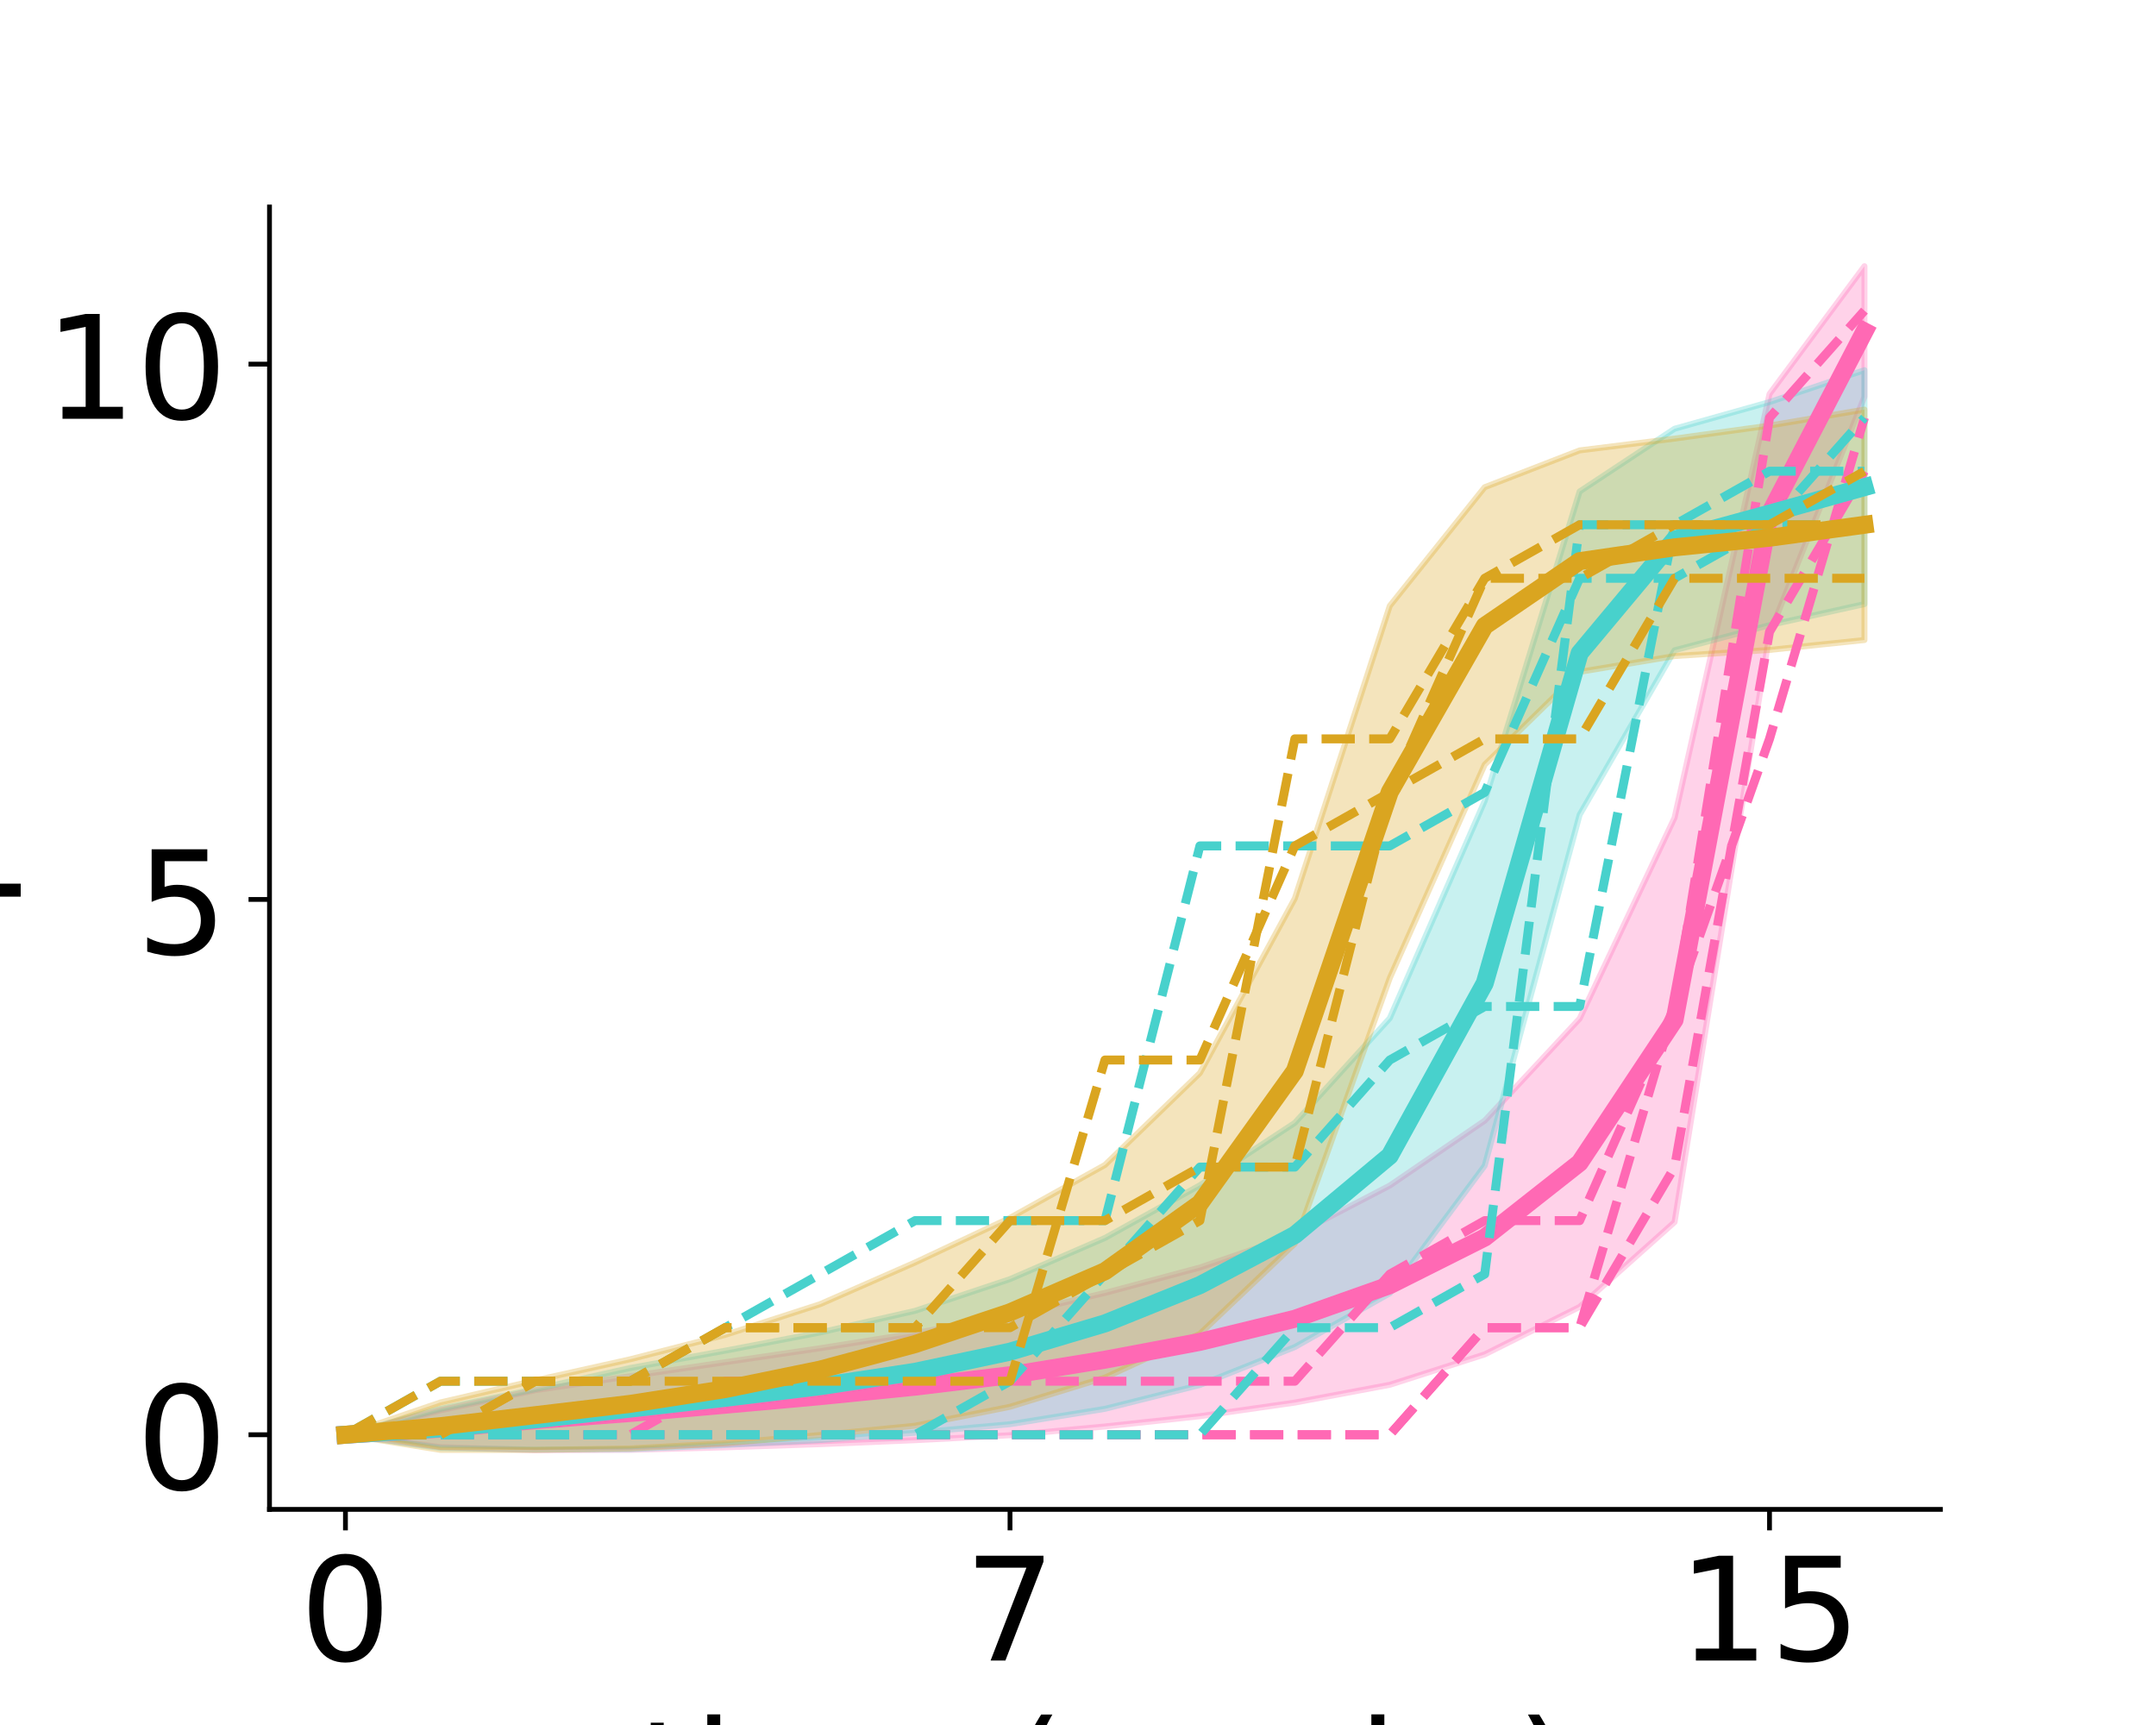
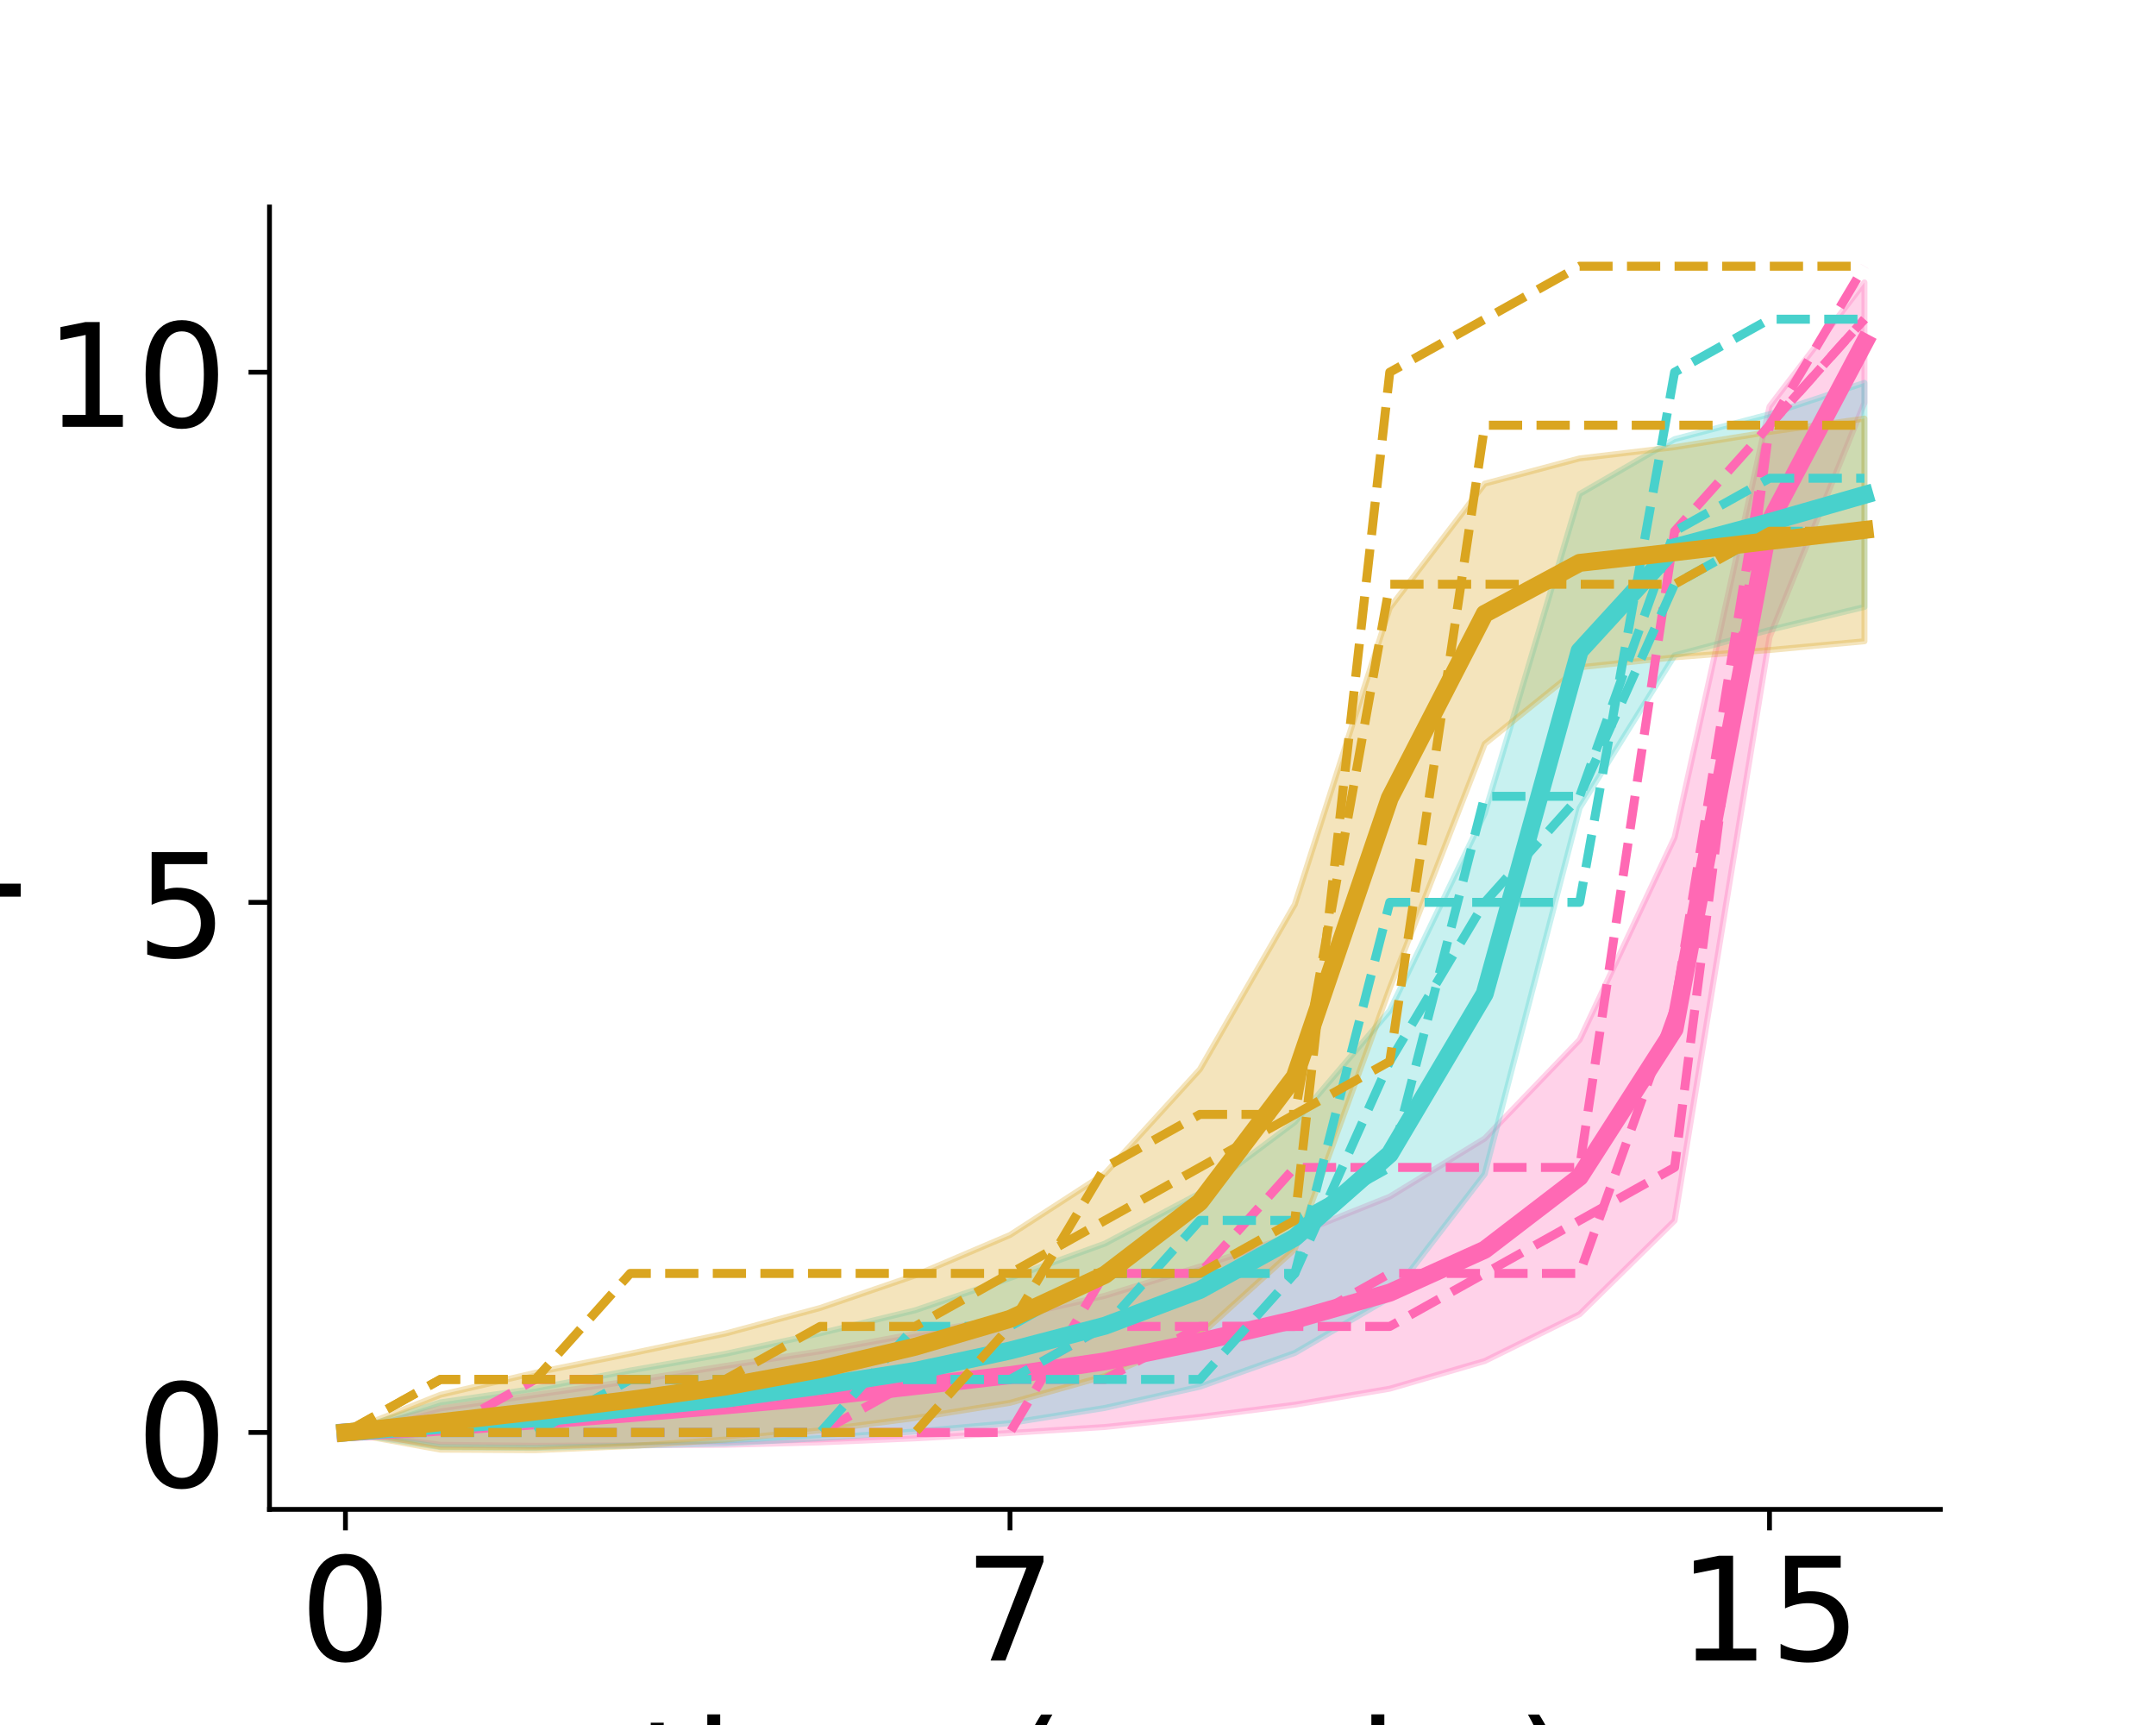
<svg xmlns="http://www.w3.org/2000/svg" xmlns:xlink="http://www.w3.org/1999/xlink" width="360pt" height="288pt" viewBox="0 0 360 288" version="1.1">
  <defs>
    <style type="text/css">*{stroke-linejoin: round; stroke-linecap: butt}</style>
  </defs>
  <g id="figure_1">
    <g id="patch_1">
      <path d="M 0 288  L 360 288  L 360 0  L 0 0  z " style="fill: #ffffff" />
    </g>
    <g id="axes_1">
      <g id="patch_2">
        <path d="M 45 252  L 324 252  L 324 34.56  L 45 34.56  z " style="fill: #ffffff" />
      </g>
      <g id="PolyCollection_1">
        <defs>
-           <path id="m03ea9f9fa9" d="M 57.682 -48.461  L 57.682 -48.461  L 73.534 -46.398  L 89.386 -45.884  L 105.239 -45.942  L 121.091 -46.359  L 136.943 -46.884  L 152.795 -47.551  L 168.648 -48.377  L 184.5 -49.841  L 200.352 -51.555  L 216.205 -53.829  L 232.057 -56.799  L 247.909 -61.874  L 263.761 -69.806  L 279.614 -83.968  L 295.466 -182.175  L 311.318 -221.753  L 311.318 -243.556  L 311.318 -243.556  L 295.466 -222.22  L 279.614 -151.479  L 263.761 -117.935  L 247.909 -100.896  L 232.057 -90.064  L 216.205 -81.809  L 200.352 -76.379  L 184.5 -72.14  L 168.648 -68.421  L 152.795 -65.422  L 136.943 -62.907  L 121.091 -60.573  L 105.239 -58.237  L 89.386 -55.9  L 73.534 -52.544  L 57.682 -48.461  z " style="stroke: #ff69b4; stroke-opacity: 0.3" />
+           <path id="m72e3d9db1e" d="M 57.682 -48.841  L 57.682 -48.841  L 73.534 -46.776  L 89.386 -46.618  L 105.239 -46.691  L 121.091 -46.777  L 136.943 -47.184  L 152.795 -47.854  L 168.648 -48.76  L 184.5 -49.753  L 200.352 -51.443  L 216.205 -53.476  L 232.057 -56.148  L 247.909 -60.765  L 263.761 -68.586  L 279.614 -84.21  L 295.466 -181.613  L 311.318 -220.756  L 311.318 -240.849  L 311.318 -240.849  L 295.466 -220.126  L 279.614 -148.18  L 263.761 -114.399  L 247.909 -97.917  L 232.057 -88.213  L 216.205 -81.858  L 200.352 -76.545  L 184.5 -71.668  L 168.648 -68.058  L 152.795 -65.318  L 136.943 -62.395  L 121.091 -59.951  L 105.239 -57.418  L 89.386 -55.118  L 73.534 -52.854  L 57.682 -48.841  z " style="stroke: #ff69b4; stroke-opacity: 0.3" />
        </defs>
-         <g clip-path="url(#pde33146f67)">
-           <use xlink:href="#m03ea9f9fa9" x="0" y="288" style="fill: #ff69b4; fill-opacity: 0.3; stroke: #ff69b4; stroke-opacity: 0.3" />
+         <g clip-path="url(#p335a2106d9)">
+           <use xlink:href="#m72e3d9db1e" x="0" y="288" style="fill: #ff69b4; fill-opacity: 0.3; stroke: #ff69b4; stroke-opacity: 0.3" />
        </g>
      </g>
      <g id="PolyCollection_2">
        <defs>
-           <path id="m27caeaabee" d="M 57.682 -48.461  L 57.682 -48.461  L 73.534 -46.243  L 89.386 -45.981  L 105.239 -46.04  L 121.091 -46.744  L 136.943 -47.58  L 152.795 -48.793  L 168.648 -50.217  L 184.5 -52.785  L 200.352 -56.766  L 216.205 -63.097  L 232.057 -72.076  L 247.909 -93.379  L 263.761 -151.963  L 279.614 -179.432  L 295.466 -183.627  L 311.318 -187.146  L 311.318 -226.203  L 311.318 -226.203  L 295.466 -220.875  L 279.614 -216.418  L 263.761 -205.941  L 247.909 -154.276  L 232.057 -118.006  L 216.205 -100.531  L 200.352 -90.114  L 184.5 -81.315  L 168.648 -74.445  L 152.795 -69.149  L 136.943 -65.536  L 121.091 -62.493  L 105.239 -59.604  L 89.386 -56.071  L 73.534 -52.788  L 57.682 -48.461  z " style="stroke: #48d1cc; stroke-opacity: 0.3" />
+           <path id="m2c28ffaca0" d="M 57.682 -48.841  L 57.682 -48.841  L 73.534 -46.391  L 89.386 -46.274  L 105.239 -46.639  L 121.091 -46.994  L 136.943 -47.895  L 152.795 -48.998  L 168.648 -50.406  L 184.5 -52.938  L 200.352 -56.48  L 216.205 -62.111  L 232.057 -71.361  L 247.909 -91.984  L 263.761 -153.111  L 279.614 -178.581  L 295.466 -182.823  L 311.318 -186.668  L 311.318 -224.082  L 311.318 -224.082  L 295.466 -218.845  L 279.614 -214.679  L 263.761 -205.525  L 247.909 -152.178  L 232.057 -119.272  L 216.205 -100.66  L 200.352 -88.785  L 184.5 -80.377  L 168.648 -74.625  L 152.795 -69.236  L 136.943 -65.401  L 121.091 -61.964  L 105.239 -59.186  L 89.386 -56.171  L 73.534 -53.859  L 57.682 -48.841  z " style="stroke: #48d1cc; stroke-opacity: 0.3" />
        </defs>
-         <g clip-path="url(#pde33146f67)">
-           <use xlink:href="#m27caeaabee" x="0" y="288" style="fill: #48d1cc; fill-opacity: 0.3; stroke: #48d1cc; stroke-opacity: 0.3" />
+         <g clip-path="url(#p335a2106d9)">
+           <use xlink:href="#m2c28ffaca0" x="0" y="288" style="fill: #48d1cc; fill-opacity: 0.3; stroke: #48d1cc; stroke-opacity: 0.3" />
        </g>
      </g>
      <g id="PolyCollection_3">
        <defs>
-           <path id="m475c63d6a0" d="M 57.682 -48.461  L 57.682 -48.461  L 73.534 -45.93  L 89.386 -45.926  L 105.239 -46.172  L 121.091 -47.034  L 136.943 -48.414  L 152.795 -49.965  L 168.648 -53.128  L 184.5 -58.008  L 200.352 -65.311  L 216.205 -80.38  L 232.057 -124.7  L 247.909 -160.344  L 263.761 -175.826  L 279.614 -178.467  L 295.466 -179.491  L 311.318 -181.146  L 311.318 -219.62  L 311.318 -219.62  L 295.466 -216.95  L 279.614 -214.774  L 263.761 -212.803  L 247.909 -206.658  L 232.057 -186.837  L 216.205 -137.997  L 200.352 -108.845  L 184.5 -93.501  L 168.648 -84.673  L 152.795 -77.218  L 136.943 -70.261  L 121.091 -65.134  L 105.239 -61.063  L 89.386 -57.538  L 73.534 -53.851  L 57.682 -48.461  z " style="stroke: #daa520; stroke-opacity: 0.3" />
+           <path id="m138c107a36" d="M 57.682 -48.841  L 57.682 -48.841  L 73.534 -45.97  L 89.386 -45.884  L 105.239 -46.565  L 121.091 -47.664  L 136.943 -49.193  L 152.795 -51.251  L 168.648 -53.789  L 184.5 -58.256  L 200.352 -65.113  L 216.205 -79.452  L 232.057 -123.013  L 247.909 -163.795  L 263.761 -176.588  L 279.614 -178.254  L 295.466 -179.473  L 311.318 -180.937  L 311.318 -218.111  L 311.318 -218.111  L 295.466 -215.894  L 279.614 -213.342  L 263.761 -211.468  L 247.909 -207.25  L 232.057 -186.502  L 216.205 -137.007  L 200.352 -109.464  L 184.5 -92.071  L 168.648 -81.81  L 152.795 -75.055  L 136.943 -69.625  L 121.091 -65.348  L 105.239 -62.004  L 89.386 -58.809  L 73.534 -55.129  L 57.682 -48.841  z " style="stroke: #daa520; stroke-opacity: 0.3" />
        </defs>
-         <g clip-path="url(#pde33146f67)">
-           <use xlink:href="#m475c63d6a0" x="0" y="288" style="fill: #daa520; fill-opacity: 0.3; stroke: #daa520; stroke-opacity: 0.3" />
+         <g clip-path="url(#p335a2106d9)">
+           <use xlink:href="#m138c107a36" x="0" y="288" style="fill: #daa520; fill-opacity: 0.3; stroke: #daa520; stroke-opacity: 0.3" />
        </g>
      </g>
      <g id="matplotlib.axis_1">
        <g id="xtick_1">
          <g id="line2d_1">
            <defs>
-               <path id="m2397e9694d" d="M 0 0  L 0 3.5  " style="stroke: #000000; stroke-width: 0.8" />
-             </defs>
-             <g>
-               <use xlink:href="#m2397e9694d" x="57.682" y="252" style="stroke: #000000; stroke-width: 0.8" />
+               <path id="m38a4f604f8" d="M 0 0  L 0 3.5  " style="stroke: #000000; stroke-width: 0.8" />
+             </defs>
+             <g>
+               <use xlink:href="#m38a4f604f8" x="57.682" y="252" style="stroke: #000000; stroke-width: 0.8" />
            </g>
          </g>
          <g id="text_1">
            <g transform="translate(50.04682 277.2362) scale(0.24 -0.24)">
              <defs>
                <path id="DejaVuSans-30" d="M 2034 4250  Q 1547 4250 1301 3770  Q 1056 3291 1056 2328  Q 1056 1369 1301 889  Q 1547 409 2034 409  Q 2525 409 2770 889  Q 3016 1369 3016 2328  Q 3016 3291 2770 3770  Q 2525 4250 2034 4250  z M 2034 4750  Q 2819 4750 3233 4129  Q 3647 3509 3647 2328  Q 3647 1150 3233 529  Q 2819 -91 2034 -91  Q 1250 -91 836 529  Q 422 1150 422 2328  Q 422 3509 836 4129  Q 1250 4750 2034 4750  z " transform="scale(0.015625)" />
              </defs>
              <use xlink:href="#DejaVuSans-30" />
            </g>
          </g>
        </g>
        <g id="xtick_2">
          <g id="line2d_2">
            <g>
-               <use xlink:href="#m2397e9694d" x="168.648" y="252" style="stroke: #000000; stroke-width: 0.8" />
+               <use xlink:href="#m38a4f604f8" x="168.648" y="252" style="stroke: #000000; stroke-width: 0.8" />
            </g>
          </g>
          <g id="text_2">
            <g transform="translate(161.0127 277.2362) scale(0.24 -0.24)">
              <defs>
                <path id="DejaVuSans-37" d="M 525 4666  L 3525 4666  L 3525 4397  L 1831 0  L 1172 0  L 2766 4134  L 525 4134  L 525 4666  z " transform="scale(0.015625)" />
              </defs>
              <use xlink:href="#DejaVuSans-37" />
            </g>
          </g>
        </g>
        <g id="xtick_3">
          <g id="line2d_3">
            <g>
-               <use xlink:href="#m2397e9694d" x="295.466" y="252" style="stroke: #000000; stroke-width: 0.8" />
+               <use xlink:href="#m38a4f604f8" x="295.466" y="252" style="stroke: #000000; stroke-width: 0.8" />
            </g>
          </g>
          <g id="text_3">
            <g transform="translate(280.1959 277.2362) scale(0.24 -0.24)">
              <defs>
                <path id="DejaVuSans-31" d="M 794 531  L 1825 531  L 1825 4091  L 703 3866  L 703 4441  L 1819 4666  L 2450 4666  L 2450 531  L 3481 531  L 3481 0  L 794 0  L 794 531  z " transform="scale(0.015625)" />
                <path id="DejaVuSans-35" d="M 691 4666  L 3169 4666  L 3169 4134  L 1269 4134  L 1269 2991  Q 1406 3038 1543 3061  Q 1681 3084 1819 3084  Q 2600 3084 3056 2656  Q 3513 2228 3513 1497  Q 3513 744 3044 326  Q 2575 -91 1722 -91  Q 1428 -91 1123 -41  Q 819 9 494 109  L 494 744  Q 775 591 1075 516  Q 1375 441 1709 441  Q 2250 441 2565 725  Q 2881 1009 2881 1497  Q 2881 1984 2565 2268  Q 2250 2553 1709 2553  Q 1456 2553 1204 2497  Q 953 2441 691 2322  L 691 4666  z " transform="scale(0.015625)" />
              </defs>
              <use xlink:href="#DejaVuSans-31" />
              <use xlink:href="#DejaVuSans-35" x="63.623" />
            </g>
          </g>
        </g>
        <g id="text_4">
          <g transform="translate(106.4306 304.4638) scale(0.24 -0.24)">
            <defs>
              <path id="DejaVuSans-74" d="M 1172 4494  L 1172 3500  L 2356 3500  L 2356 3053  L 1172 3053  L 1172 1153  Q 1172 725 1289 603  Q 1406 481 1766 481  L 2356 481  L 2356 0  L 1766 0  Q 1100 0 847 248  Q 594 497 594 1153  L 594 3053  L 172 3053  L 172 3500  L 594 3500  L 594 4494  L 1172 4494  z " transform="scale(0.015625)" />
              <path id="DejaVuSans-69" d="M 603 3500  L 1178 3500  L 1178 0  L 603 0  L 603 3500  z M 603 4863  L 1178 4863  L 1178 4134  L 603 4134  L 603 4863  z " transform="scale(0.015625)" />
              <path id="DejaVuSans-6d" d="M 3328 2828  Q 3544 3216 3844 3400  Q 4144 3584 4550 3584  Q 5097 3584 5394 3201  Q 5691 2819 5691 2113  L 5691 0  L 5113 0  L 5113 2094  Q 5113 2597 4934 2840  Q 4756 3084 4391 3084  Q 3944 3084 3684 2787  Q 3425 2491 3425 1978  L 3425 0  L 2847 0  L 2847 2094  Q 2847 2600 2669 2842  Q 2491 3084 2119 3084  Q 1678 3084 1418 2786  Q 1159 2488 1159 1978  L 1159 0  L 581 0  L 581 3500  L 1159 3500  L 1159 2956  Q 1356 3278 1631 3431  Q 1906 3584 2284 3584  Q 2666 3584 2933 3390  Q 3200 3197 3328 2828  z " transform="scale(0.015625)" />
              <path id="DejaVuSans-65" d="M 3597 1894  L 3597 1613  L 953 1613  Q 991 1019 1311 708  Q 1631 397 2203 397  Q 2534 397 2845 478  Q 3156 559 3463 722  L 3463 178  Q 3153 47 2828 -22  Q 2503 -91 2169 -91  Q 1331 -91 842 396  Q 353 884 353 1716  Q 353 2575 817 3079  Q 1281 3584 2069 3584  Q 2775 3584 3186 3129  Q 3597 2675 3597 1894  z M 3022 2063  Q 3016 2534 2758 2815  Q 2500 3097 2075 3097  Q 1594 3097 1305 2825  Q 1016 2553 972 2059  L 3022 2063  z " transform="scale(0.015625)" />
              <path id="DejaVuSans-20" transform="scale(0.015625)" />
              <path id="DejaVuSans-28" d="M 1984 4856  Q 1566 4138 1362 3434  Q 1159 2731 1159 2009  Q 1159 1288 1364 580  Q 1569 -128 1984 -844  L 1484 -844  Q 1016 -109 783 600  Q 550 1309 550 2009  Q 550 2706 781 3412  Q 1013 4119 1484 4856  L 1984 4856  z " transform="scale(0.015625)" />
              <path id="DejaVuSans-77" d="M 269 3500  L 844 3500  L 1563 769  L 2278 3500  L 2956 3500  L 3675 769  L 4391 3500  L 4966 3500  L 4050 0  L 3372 0  L 2619 2869  L 1863 0  L 1184 0  L 269 3500  z " transform="scale(0.015625)" />
              <path id="DejaVuSans-6b" d="M 581 4863  L 1159 4863  L 1159 1991  L 2875 3500  L 3609 3500  L 1753 1863  L 3688 0  L 2938 0  L 1159 1709  L 1159 0  L 581 0  L 581 4863  z " transform="scale(0.015625)" />
              <path id="DejaVuSans-73" d="M 2834 3397  L 2834 2853  Q 2591 2978 2328 3040  Q 2066 3103 1784 3103  Q 1356 3103 1142 2972  Q 928 2841 928 2578  Q 928 2378 1081 2264  Q 1234 2150 1697 2047  L 1894 2003  Q 2506 1872 2764 1633  Q 3022 1394 3022 966  Q 3022 478 2636 193  Q 2250 -91 1575 -91  Q 1294 -91 989 -36  Q 684 19 347 128  L 347 722  Q 666 556 975 473  Q 1284 391 1588 391  Q 1994 391 2212 530  Q 2431 669 2431 922  Q 2431 1156 2273 1281  Q 2116 1406 1581 1522  L 1381 1569  Q 847 1681 609 1914  Q 372 2147 372 2553  Q 372 3047 722 3315  Q 1072 3584 1716 3584  Q 2034 3584 2315 3537  Q 2597 3491 2834 3397  z " transform="scale(0.015625)" />
              <path id="DejaVuSans-29" d="M 513 4856  L 1013 4856  Q 1481 4119 1714 3412  Q 1947 2706 1947 2009  Q 1947 1309 1714 600  Q 1481 -109 1013 -844  L 513 -844  Q 928 -128 1133 580  Q 1338 1288 1338 2009  Q 1338 2731 1133 3434  Q 928 4138 513 4856  z " transform="scale(0.015625)" />
            </defs>
            <use xlink:href="#DejaVuSans-74" />
            <use xlink:href="#DejaVuSans-69" x="39.209" />
            <use xlink:href="#DejaVuSans-6d" x="66.992" />
            <use xlink:href="#DejaVuSans-65" x="164.404" />
            <use xlink:href="#DejaVuSans-20" x="225.928" />
            <use xlink:href="#DejaVuSans-28" x="257.715" />
            <use xlink:href="#DejaVuSans-77" x="296.729" />
            <use xlink:href="#DejaVuSans-65" x="378.516" />
            <use xlink:href="#DejaVuSans-65" x="440.039" />
            <use xlink:href="#DejaVuSans-6b" x="501.562" />
            <use xlink:href="#DejaVuSans-73" x="559.473" />
            <use xlink:href="#DejaVuSans-29" x="611.572" />
          </g>
        </g>
      </g>
      <g id="matplotlib.axis_2">
        <g id="ytick_1">
          <g id="line2d_4">
            <defs>
-               <path id="m8d71642dd6" d="M 0 0  L -3.5 0  " style="stroke: #000000; stroke-width: 0.8" />
-             </defs>
-             <g>
-               <use xlink:href="#m8d71642dd6" x="45" y="239.539" style="stroke: #000000; stroke-width: 0.8" />
+               <path id="m34d9ca7a20" d="M 0 0  L -3.5 0  " style="stroke: #000000; stroke-width: 0.8" />
+             </defs>
+             <g>
+               <use xlink:href="#m34d9ca7a20" x="45" y="239.159" style="stroke: #000000; stroke-width: 0.8" />
            </g>
          </g>
          <g id="text_5">
-             <g transform="translate(22.73 248.6573) scale(0.24 -0.24)">
+             <g transform="translate(22.73 248.2766) scale(0.24 -0.24)">
              <use xlink:href="#DejaVuSans-30" />
            </g>
          </g>
        </g>
        <g id="ytick_2">
          <g id="line2d_5">
            <g>
-               <use xlink:href="#m8d71642dd6" x="45" y="150.168" style="stroke: #000000; stroke-width: 0.8" />
+               <use xlink:href="#m34d9ca7a20" x="45" y="150.652" style="stroke: #000000; stroke-width: 0.8" />
            </g>
          </g>
          <g id="text_6">
-             <g transform="translate(22.73 159.2861) scale(0.24 -0.24)">
+             <g transform="translate(22.73 159.7699) scale(0.24 -0.24)">
              <use xlink:href="#DejaVuSans-35" />
            </g>
          </g>
        </g>
        <g id="ytick_3">
          <g id="line2d_6">
            <g>
-               <use xlink:href="#m8d71642dd6" x="45" y="60.797" style="stroke: #000000; stroke-width: 0.8" />
+               <use xlink:href="#m34d9ca7a20" x="45" y="62.145" style="stroke: #000000; stroke-width: 0.8" />
            </g>
          </g>
          <g id="text_7">
-             <g transform="translate(7.46 69.91486) scale(0.24 -0.24)">
+             <g transform="translate(7.46 71.26311) scale(0.24 -0.24)">
              <use xlink:href="#DejaVuSans-31" />
              <use xlink:href="#DejaVuSans-30" x="63.623" />
            </g>
          </g>
        </g>
        <g id="text_8">
          <g transform="translate(-28.406 236.5462) rotate(-90) scale(0.24 -0.24)">
            <defs>
              <path id="DejaVuSans-72" d="M 2631 2963  Q 2534 3019 2420 3045  Q 2306 3072 2169 3072  Q 1681 3072 1420 2755  Q 1159 2438 1159 1844  L 1159 0  L 581 0  L 581 3500  L 1159 3500  L 1159 2956  Q 1341 3275 1631 3429  Q 1922 3584 2338 3584  Q 2397 3584 2469 3576  Q 2541 3569 2628 3553  L 2631 2963  z " transform="scale(0.015625)" />
              <path id="DejaVuSans-61" d="M 2194 1759  Q 1497 1759 1228 1600  Q 959 1441 959 1056  Q 959 750 1161 570  Q 1363 391 1709 391  Q 2188 391 2477 730  Q 2766 1069 2766 1631  L 2766 1759  L 2194 1759  z M 3341 1997  L 3341 0  L 2766 0  L 2766 531  Q 2569 213 2275 61  Q 1981 -91 1556 -91  Q 1019 -91 701 211  Q 384 513 384 1019  Q 384 1609 779 1909  Q 1175 2209 1959 2209  L 2766 2209  L 2766 2266  Q 2766 2663 2505 2880  Q 2244 3097 1772 3097  Q 1472 3097 1187 3025  Q 903 2953 641 2809  L 641 3341  Q 956 3463 1253 3523  Q 1550 3584 1831 3584  Q 2591 3584 2966 3190  Q 3341 2797 3341 1997  z " transform="scale(0.015625)" />
              <path id="DejaVuSans-63" d="M 3122 3366  L 3122 2828  Q 2878 2963 2633 3030  Q 2388 3097 2138 3097  Q 1578 3097 1268 2742  Q 959 2388 959 1747  Q 959 1106 1268 751  Q 1578 397 2138 397  Q 2388 397 2633 464  Q 2878 531 3122 666  L 3122 134  Q 2881 22 2623 -34  Q 2366 -91 2075 -91  Q 1284 -91 818 406  Q 353 903 353 1747  Q 353 2603 823 3093  Q 1294 3584 2113 3584  Q 2378 3584 2631 3529  Q 2884 3475 3122 3366  z " transform="scale(0.015625)" />
              <path id="DejaVuSans-68" d="M 3513 2113  L 3513 0  L 2938 0  L 2938 2094  Q 2938 2591 2744 2837  Q 2550 3084 2163 3084  Q 1697 3084 1428 2787  Q 1159 2491 1159 1978  L 1159 0  L 581 0  L 581 4863  L 1159 4863  L 1159 2956  Q 1366 3272 1645 3428  Q 1925 3584 2291 3584  Q 2894 3584 3203 3211  Q 3513 2838 3513 2113  z " transform="scale(0.015625)" />
              <path id="DejaVuSans-6f" d="M 1959 3097  Q 1497 3097 1228 2736  Q 959 2375 959 1747  Q 959 1119 1226 758  Q 1494 397 1959 397  Q 2419 397 2687 759  Q 2956 1122 2956 1747  Q 2956 2369 2687 2733  Q 2419 3097 1959 3097  z M 1959 3584  Q 2709 3584 3137 3096  Q 3566 2609 3566 1747  Q 3566 888 3137 398  Q 2709 -91 1959 -91  Q 1206 -91 779 398  Q 353 888 353 1747  Q 353 2609 779 3096  Q 1206 3584 1959 3584  z " transform="scale(0.015625)" />
              <path id="DejaVuSans-75" d="M 544 1381  L 544 3500  L 1119 3500  L 1119 1403  Q 1119 906 1312 657  Q 1506 409 1894 409  Q 2359 409 2629 706  Q 2900 1003 2900 1516  L 2900 3500  L 3475 3500  L 3475 0  L 2900 0  L 2900 538  Q 2691 219 2414 64  Q 2138 -91 1772 -91  Q 1169 -91 856 284  Q 544 659 544 1381  z M 1991 3584  L 1991 3584  z " transform="scale(0.015625)" />
            </defs>
            <use xlink:href="#DejaVuSans-72" />
            <use xlink:href="#DejaVuSans-65" x="38.863" />
            <use xlink:href="#DejaVuSans-73" x="100.387" />
            <use xlink:href="#DejaVuSans-65" x="152.486" />
            <use xlink:href="#DejaVuSans-61" x="214.01" />
            <use xlink:href="#DejaVuSans-72" x="275.289" />
            <use xlink:href="#DejaVuSans-63" x="314.152" />
            <use xlink:href="#DejaVuSans-68" x="369.133" />
            <use xlink:href="#DejaVuSans-20" x="432.512" />
            <use xlink:href="#DejaVuSans-68" x="464.299" />
            <use xlink:href="#DejaVuSans-6f" x="527.678" />
            <use xlink:href="#DejaVuSans-75" x="588.859" />
            <use xlink:href="#DejaVuSans-72" x="652.238" />
            <use xlink:href="#DejaVuSans-73" x="693.352" />
            <use xlink:href="#DejaVuSans-20" x="745.451" />
          </g>
          <g transform="translate(-1.53125 210.765) rotate(-90) scale(0.24 -0.24)">
            <defs>
              <path id="DejaVuSans-70" d="M 1159 525  L 1159 -1331  L 581 -1331  L 581 3500  L 1159 3500  L 1159 2969  Q 1341 3281 1617 3432  Q 1894 3584 2278 3584  Q 2916 3584 3314 3078  Q 3713 2572 3713 1747  Q 3713 922 3314 415  Q 2916 -91 2278 -91  Q 1894 -91 1617 61  Q 1341 213 1159 525  z M 3116 1747  Q 3116 2381 2855 2742  Q 2594 3103 2138 3103  Q 1681 3103 1420 2742  Q 1159 2381 1159 1747  Q 1159 1113 1420 752  Q 1681 391 2138 391  Q 2594 391 2855 752  Q 3116 1113 3116 1747  z " transform="scale(0.015625)" />
              <path id="DejaVuSans-6c" d="M 603 4863  L 1178 4863  L 1178 0  L 603 0  L 603 4863  z " transform="scale(0.015625)" />
              <path id="DejaVuSans-64" d="M 2906 2969  L 2906 4863  L 3481 4863  L 3481 0  L 2906 0  L 2906 525  Q 2725 213 2448 61  Q 2172 -91 1784 -91  Q 1150 -91 751 415  Q 353 922 353 1747  Q 353 2572 751 3078  Q 1150 3584 1784 3584  Q 2172 3584 2448 3432  Q 2725 3281 2906 2969  z M 947 1747  Q 947 1113 1208 752  Q 1469 391 1925 391  Q 2381 391 2643 752  Q 2906 1113 2906 1747  Q 2906 2381 2643 2742  Q 2381 3103 1925 3103  Q 1469 3103 1208 2742  Q 947 2381 947 1747  z " transform="scale(0.015625)" />
            </defs>
            <use xlink:href="#DejaVuSans-20" />
            <use xlink:href="#DejaVuSans-63" x="31.787" />
            <use xlink:href="#DejaVuSans-6f" x="86.768" />
            <use xlink:href="#DejaVuSans-6d" x="147.949" />
            <use xlink:href="#DejaVuSans-70" x="245.361" />
            <use xlink:href="#DejaVuSans-6c" x="308.838" />
            <use xlink:href="#DejaVuSans-65" x="336.621" />
            <use xlink:href="#DejaVuSans-74" x="398.145" />
            <use xlink:href="#DejaVuSans-65" x="437.354" />
            <use xlink:href="#DejaVuSans-64" x="498.877" />
          </g>
        </g>
      </g>
      <g id="line2d_7">
-         <path d="M 57.682 239.539  L 73.534 238.529  L 89.386 237.108  L 105.239 235.911  L 121.091 234.534  L 136.943 233.104  L 152.795 231.514  L 168.648 229.601  L 184.5 227.009  L 200.352 224.033  L 216.205 220.181  L 232.057 214.569  L 247.909 206.615  L 263.761 194.13  L 279.614 170.276  L 295.466 85.803  L 311.318 55.345  " clip-path="url(#pde33146f67)" style="fill: none; stroke: #ff69b4; stroke-width: 3; stroke-linecap: square" />
+         <path d="M 57.682 239.159  L 73.534 238.185  L 89.386 237.132  L 105.239 235.946  L 121.091 234.636  L 136.943 233.211  L 152.795 231.414  L 168.648 229.591  L 184.5 227.29  L 200.352 224.006  L 216.205 220.333  L 232.057 215.819  L 247.909 208.659  L 263.761 196.507  L 279.614 171.805  L 295.466 87.13  L 311.318 57.197  " clip-path="url(#p335a2106d9)" style="fill: none; stroke: #ff69b4; stroke-width: 3; stroke-linecap: square" />
      </g>
      <g id="line2d_8">
-         <path d="M 57.682 239.539  L 73.534 239.539  L 89.386 239.539  L 105.239 239.539  L 121.091 239.539  L 136.943 239.539  L 152.795 239.539  L 168.648 239.539  L 184.5 239.539  L 200.352 239.539  L 216.205 239.539  L 232.057 239.539  L 247.909 221.665  L 263.761 221.665  L 279.614 168.042  L 295.466 69.734  L 311.318 51.86  " clip-path="url(#pde33146f67)" style="fill: none; stroke-dasharray: 5.55,2.4; stroke-dashoffset: 0; stroke: #ff69b4; stroke-width: 1.5" />
+         <path d="M 57.682 239.159  L 73.534 239.159  L 89.386 239.159  L 105.239 239.159  L 121.091 239.159  L 136.943 239.159  L 152.795 230.308  L 168.648 230.308  L 184.5 221.457  L 200.352 221.457  L 216.205 221.457  L 232.057 212.606  L 247.909 212.606  L 263.761 203.756  L 279.614 194.905  L 295.466 70.996  L 311.318 53.294  " clip-path="url(#p335a2106d9)" style="fill: none; stroke-dasharray: 5.55,2.4; stroke-dashoffset: 0; stroke: #ff69b4; stroke-width: 1.5" />
      </g>
      <g id="line2d_9">
-         <path d="M 57.682 239.539  L 73.534 239.539  L 89.386 239.539  L 105.239 239.539  L 121.091 239.539  L 136.943 239.539  L 152.795 239.539  L 168.648 239.539  L 184.5 239.539  L 200.352 239.539  L 216.205 239.539  L 232.057 239.539  L 247.909 221.665  L 263.761 221.665  L 279.614 194.854  L 295.466 105.482  L 311.318 78.671  " clip-path="url(#pde33146f67)" style="fill: none; stroke-dasharray: 5.55,2.4; stroke-dashoffset: 0; stroke: #ff69b4; stroke-width: 1.5" />
+         <path d="M 57.682 239.159  L 73.534 239.159  L 89.386 230.308  L 105.239 230.308  L 121.091 230.308  L 136.943 230.308  L 152.795 230.308  L 168.648 230.308  L 184.5 230.308  L 200.352 221.457  L 216.205 221.457  L 232.057 221.457  L 247.909 212.606  L 263.761 212.606  L 279.614 168.353  L 295.466 70.996  L 311.318 44.444  " clip-path="url(#p335a2106d9)" style="fill: none; stroke-dasharray: 5.55,2.4; stroke-dashoffset: 0; stroke: #ff69b4; stroke-width: 1.5" />
      </g>
      <g id="line2d_10">
-         <path d="M 57.682 239.539  L 73.534 239.539  L 89.386 239.539  L 105.239 239.539  L 121.091 230.602  L 136.943 230.602  L 152.795 230.602  L 168.648 230.602  L 184.5 230.602  L 200.352 230.602  L 216.205 230.602  L 232.057 212.728  L 247.909 203.791  L 263.761 203.791  L 279.614 168.042  L 295.466 123.357  L 311.318 69.734  " clip-path="url(#pde33146f67)" style="fill: none; stroke-dasharray: 5.55,2.4; stroke-dashoffset: 0; stroke: #ff69b4; stroke-width: 1.5" />
+         <path d="M 57.682 239.159  L 73.534 239.159  L 89.386 239.159  L 105.239 239.159  L 121.091 239.159  L 136.943 239.159  L 152.795 239.159  L 168.648 239.159  L 184.5 212.606  L 200.352 212.606  L 216.205 194.905  L 232.057 194.905  L 247.909 194.905  L 263.761 194.905  L 279.614 88.697  L 295.466 70.996  L 311.318 53.294  " clip-path="url(#p335a2106d9)" style="fill: none; stroke-dasharray: 5.55,2.4; stroke-dashoffset: 0; stroke: #ff69b4; stroke-width: 1.5" />
      </g>
      <g id="line2d_11">
-         <path d="M 57.682 239.539  L 73.534 238.485  L 89.386 236.974  L 105.239 235.178  L 121.091 233.381  L 136.943 231.442  L 152.795 229.029  L 168.648 225.669  L 184.5 220.95  L 200.352 214.56  L 216.205 206.186  L 232.057 192.959  L 247.909 164.172  L 263.761 109.048  L 279.614 90.075  L 295.466 85.749  L 311.318 81.325  " clip-path="url(#pde33146f67)" style="fill: none; stroke: #48d1cc; stroke-width: 3; stroke-linecap: square" />
+         <path d="M 57.682 239.159  L 73.534 237.875  L 89.386 236.778  L 105.239 235.087  L 121.091 233.521  L 136.943 231.352  L 152.795 228.883  L 168.648 225.484  L 184.5 221.342  L 200.352 215.368  L 216.205 206.615  L 232.057 192.684  L 247.909 165.919  L 263.761 108.682  L 279.614 91.37  L 295.466 87.166  L 311.318 82.625  " clip-path="url(#p335a2106d9)" style="fill: none; stroke: #48d1cc; stroke-width: 3; stroke-linecap: square" />
      </g>
      <g id="line2d_12">
-         <path d="M 57.682 239.539  L 73.534 230.602  L 89.386 230.602  L 105.239 230.602  L 121.091 221.665  L 136.943 212.728  L 152.795 203.791  L 168.648 203.791  L 184.5 203.791  L 200.352 141.231  L 216.205 141.231  L 232.057 141.231  L 247.909 132.294  L 263.761 96.545  L 279.614 96.545  L 295.466 87.608  L 311.318 87.608  " clip-path="url(#pde33146f67)" style="fill: none; stroke-dasharray: 5.55,2.4; stroke-dashoffset: 0; stroke: #48d1cc; stroke-width: 1.5" />
+         <path d="M 57.682 239.159  L 73.534 239.159  L 89.386 239.159  L 105.239 230.308  L 121.091 230.308  L 136.943 230.308  L 152.795 230.308  L 168.648 230.308  L 184.5 221.457  L 200.352 203.756  L 216.205 203.756  L 232.057 194.905  L 247.909 132.95  L 263.761 132.95  L 279.614 97.548  L 295.466 88.697  L 311.318 88.697  " clip-path="url(#p335a2106d9)" style="fill: none; stroke-dasharray: 5.55,2.4; stroke-dashoffset: 0; stroke: #48d1cc; stroke-width: 1.5" />
      </g>
      <g id="line2d_13">
-         <path d="M 57.682 239.539  L 73.534 239.539  L 89.386 239.539  L 105.239 239.539  L 121.091 239.539  L 136.943 239.539  L 152.795 239.539  L 168.648 230.602  L 184.5 212.728  L 200.352 194.854  L 216.205 194.854  L 232.057 176.979  L 247.909 168.042  L 263.761 168.042  L 279.614 87.608  L 295.466 78.671  L 311.318 78.671  " clip-path="url(#pde33146f67)" style="fill: none; stroke-dasharray: 5.55,2.4; stroke-dashoffset: 0; stroke: #48d1cc; stroke-width: 1.5" />
+         <path d="M 57.682 239.159  L 73.534 239.159  L 89.386 239.159  L 105.239 239.159  L 121.091 239.159  L 136.943 239.159  L 152.795 221.457  L 168.648 221.457  L 184.5 212.606  L 200.352 212.606  L 216.205 212.606  L 232.057 177.204  L 247.909 150.652  L 263.761 132.95  L 279.614 88.697  L 295.466 79.846  L 311.318 79.846  " clip-path="url(#p335a2106d9)" style="fill: none; stroke-dasharray: 5.55,2.4; stroke-dashoffset: 0; stroke: #48d1cc; stroke-width: 1.5" />
      </g>
      <g id="line2d_14">
-         <path d="M 57.682 239.539  L 73.534 239.539  L 89.386 239.539  L 105.239 239.539  L 121.091 239.539  L 136.943 239.539  L 152.795 239.539  L 168.648 239.539  L 184.5 239.539  L 200.352 239.539  L 216.205 221.665  L 232.057 221.665  L 247.909 212.728  L 263.761 87.608  L 279.614 87.608  L 295.466 87.608  L 311.318 69.734  " clip-path="url(#pde33146f67)" style="fill: none; stroke-dasharray: 5.55,2.4; stroke-dashoffset: 0; stroke: #48d1cc; stroke-width: 1.5" />
+         <path d="M 57.682 239.159  L 73.534 239.159  L 89.386 239.159  L 105.239 230.308  L 121.091 230.308  L 136.943 230.308  L 152.795 230.308  L 168.648 230.308  L 184.5 230.308  L 200.352 230.308  L 216.205 212.606  L 232.057 150.652  L 247.909 150.652  L 263.761 150.652  L 279.614 62.145  L 295.466 53.294  L 311.318 53.294  " clip-path="url(#p335a2106d9)" style="fill: none; stroke-dasharray: 5.55,2.4; stroke-dashoffset: 0; stroke: #48d1cc; stroke-width: 1.5" />
      </g>
      <g id="line2d_15">
-         <path d="M 57.682 239.539  L 73.534 238.109  L 89.386 236.268  L 105.239 234.382  L 121.091 231.916  L 136.943 228.663  L 152.795 224.409  L 168.648 219.1  L 184.5 212.245  L 200.352 200.922  L 216.205 178.811  L 232.057 132.231  L 247.909 104.499  L 263.761 93.685  L 279.614 91.38  L 295.466 89.78  L 311.318 87.617  " clip-path="url(#pde33146f67)" style="fill: none; stroke: #daa520; stroke-width: 3; stroke-linecap: square" />
+         <path d="M 57.682 239.159  L 73.534 237.45  L 89.386 235.654  L 105.239 233.715  L 121.091 231.494  L 136.943 228.591  L 152.795 224.847  L 168.648 220.2  L 184.5 212.837  L 200.352 200.711  L 216.205 179.77  L 232.057 133.242  L 247.909 102.478  L 263.761 93.972  L 279.614 92.202  L 295.466 90.317  L 311.318 88.476  " clip-path="url(#p335a2106d9)" style="fill: none; stroke: #daa520; stroke-width: 3; stroke-linecap: square" />
      </g>
      <g id="line2d_16">
-         <path d="M 57.682 239.539  L 73.534 239.539  L 89.386 230.602  L 105.239 230.602  L 121.091 221.665  L 136.943 221.665  L 152.795 221.665  L 168.648 221.665  L 184.5 212.728  L 200.352 203.791  L 216.205 123.357  L 232.057 123.357  L 247.909 96.545  L 263.761 87.608  L 279.614 87.608  L 295.466 87.608  L 311.318 87.608  " clip-path="url(#pde33146f67)" style="fill: none; stroke-dasharray: 5.55,2.4; stroke-dashoffset: 0; stroke: #daa520; stroke-width: 1.5" />
+         <path d="M 57.682 239.159  L 73.534 239.159  L 89.386 239.159  L 105.239 239.159  L 121.091 239.159  L 136.943 239.159  L 152.795 239.159  L 168.648 221.457  L 184.5 194.905  L 200.352 186.054  L 216.205 186.054  L 232.057 177.204  L 247.909 70.996  L 263.761 70.996  L 279.614 70.996  L 295.466 70.996  L 311.318 70.996  " clip-path="url(#p335a2106d9)" style="fill: none; stroke-dasharray: 5.55,2.4; stroke-dashoffset: 0; stroke: #daa520; stroke-width: 1.5" />
      </g>
      <g id="line2d_17">
-         <path d="M 57.682 239.539  L 73.534 239.539  L 89.386 230.602  L 105.239 230.602  L 121.091 230.602  L 136.943 230.602  L 152.795 230.602  L 168.648 230.602  L 184.5 176.979  L 200.352 176.979  L 216.205 141.231  L 232.057 132.294  L 247.909 123.357  L 263.761 123.357  L 279.614 96.545  L 295.466 96.545  L 311.318 96.545  " clip-path="url(#pde33146f67)" style="fill: none; stroke-dasharray: 5.55,2.4; stroke-dashoffset: 0; stroke: #daa520; stroke-width: 1.5" />
+         <path d="M 57.682 239.159  L 73.534 230.308  L 89.386 230.308  L 105.239 230.308  L 121.091 230.308  L 136.943 221.457  L 152.795 221.457  L 168.648 212.606  L 184.5 203.756  L 200.352 194.905  L 216.205 186.054  L 232.057 97.548  L 247.909 97.548  L 263.761 97.548  L 279.614 97.548  L 295.466 88.697  L 311.318 88.697  " clip-path="url(#p335a2106d9)" style="fill: none; stroke-dasharray: 5.55,2.4; stroke-dashoffset: 0; stroke: #daa520; stroke-width: 1.5" />
      </g>
      <g id="line2d_18">
-         <path d="M 57.682 239.539  L 73.534 230.602  L 89.386 230.602  L 105.239 230.602  L 121.091 221.665  L 136.943 221.665  L 152.795 221.665  L 168.648 203.791  L 184.5 203.791  L 200.352 194.854  L 216.205 194.854  L 232.057 132.294  L 247.909 96.545  L 263.761 96.545  L 279.614 87.608  L 295.466 87.608  L 311.318 78.671  " clip-path="url(#pde33146f67)" style="fill: none; stroke-dasharray: 5.55,2.4; stroke-dashoffset: 0; stroke: #daa520; stroke-width: 1.5" />
+         <path d="M 57.682 239.159  L 73.534 230.308  L 89.386 230.308  L 105.239 212.606  L 121.091 212.606  L 136.943 212.606  L 152.795 212.606  L 168.648 212.606  L 184.5 212.606  L 200.352 212.606  L 216.205 203.756  L 232.057 62.145  L 247.909 53.294  L 263.761 44.444  L 279.614 44.444  L 295.466 44.444  L 311.318 44.444  " clip-path="url(#p335a2106d9)" style="fill: none; stroke-dasharray: 5.55,2.4; stroke-dashoffset: 0; stroke: #daa520; stroke-width: 1.5" />
      </g>
      <g id="patch_3">
        <path d="M 45 252  L 45 34.56  " style="fill: none; stroke: #000000; stroke-width: 0.8; stroke-linejoin: miter; stroke-linecap: square" />
      </g>
      <g id="patch_4">
        <path d="M 45 252  L 324 252  " style="fill: none; stroke: #000000; stroke-width: 0.8; stroke-linejoin: miter; stroke-linecap: square" />
      </g>
    </g>
  </g>
  <defs>
-     <clipPath id="pde33146f67">
+     <clipPath id="p335a2106d9">
      <rect x="45" y="34.56" width="279" height="217.44" />
    </clipPath>
  </defs>
</svg>
